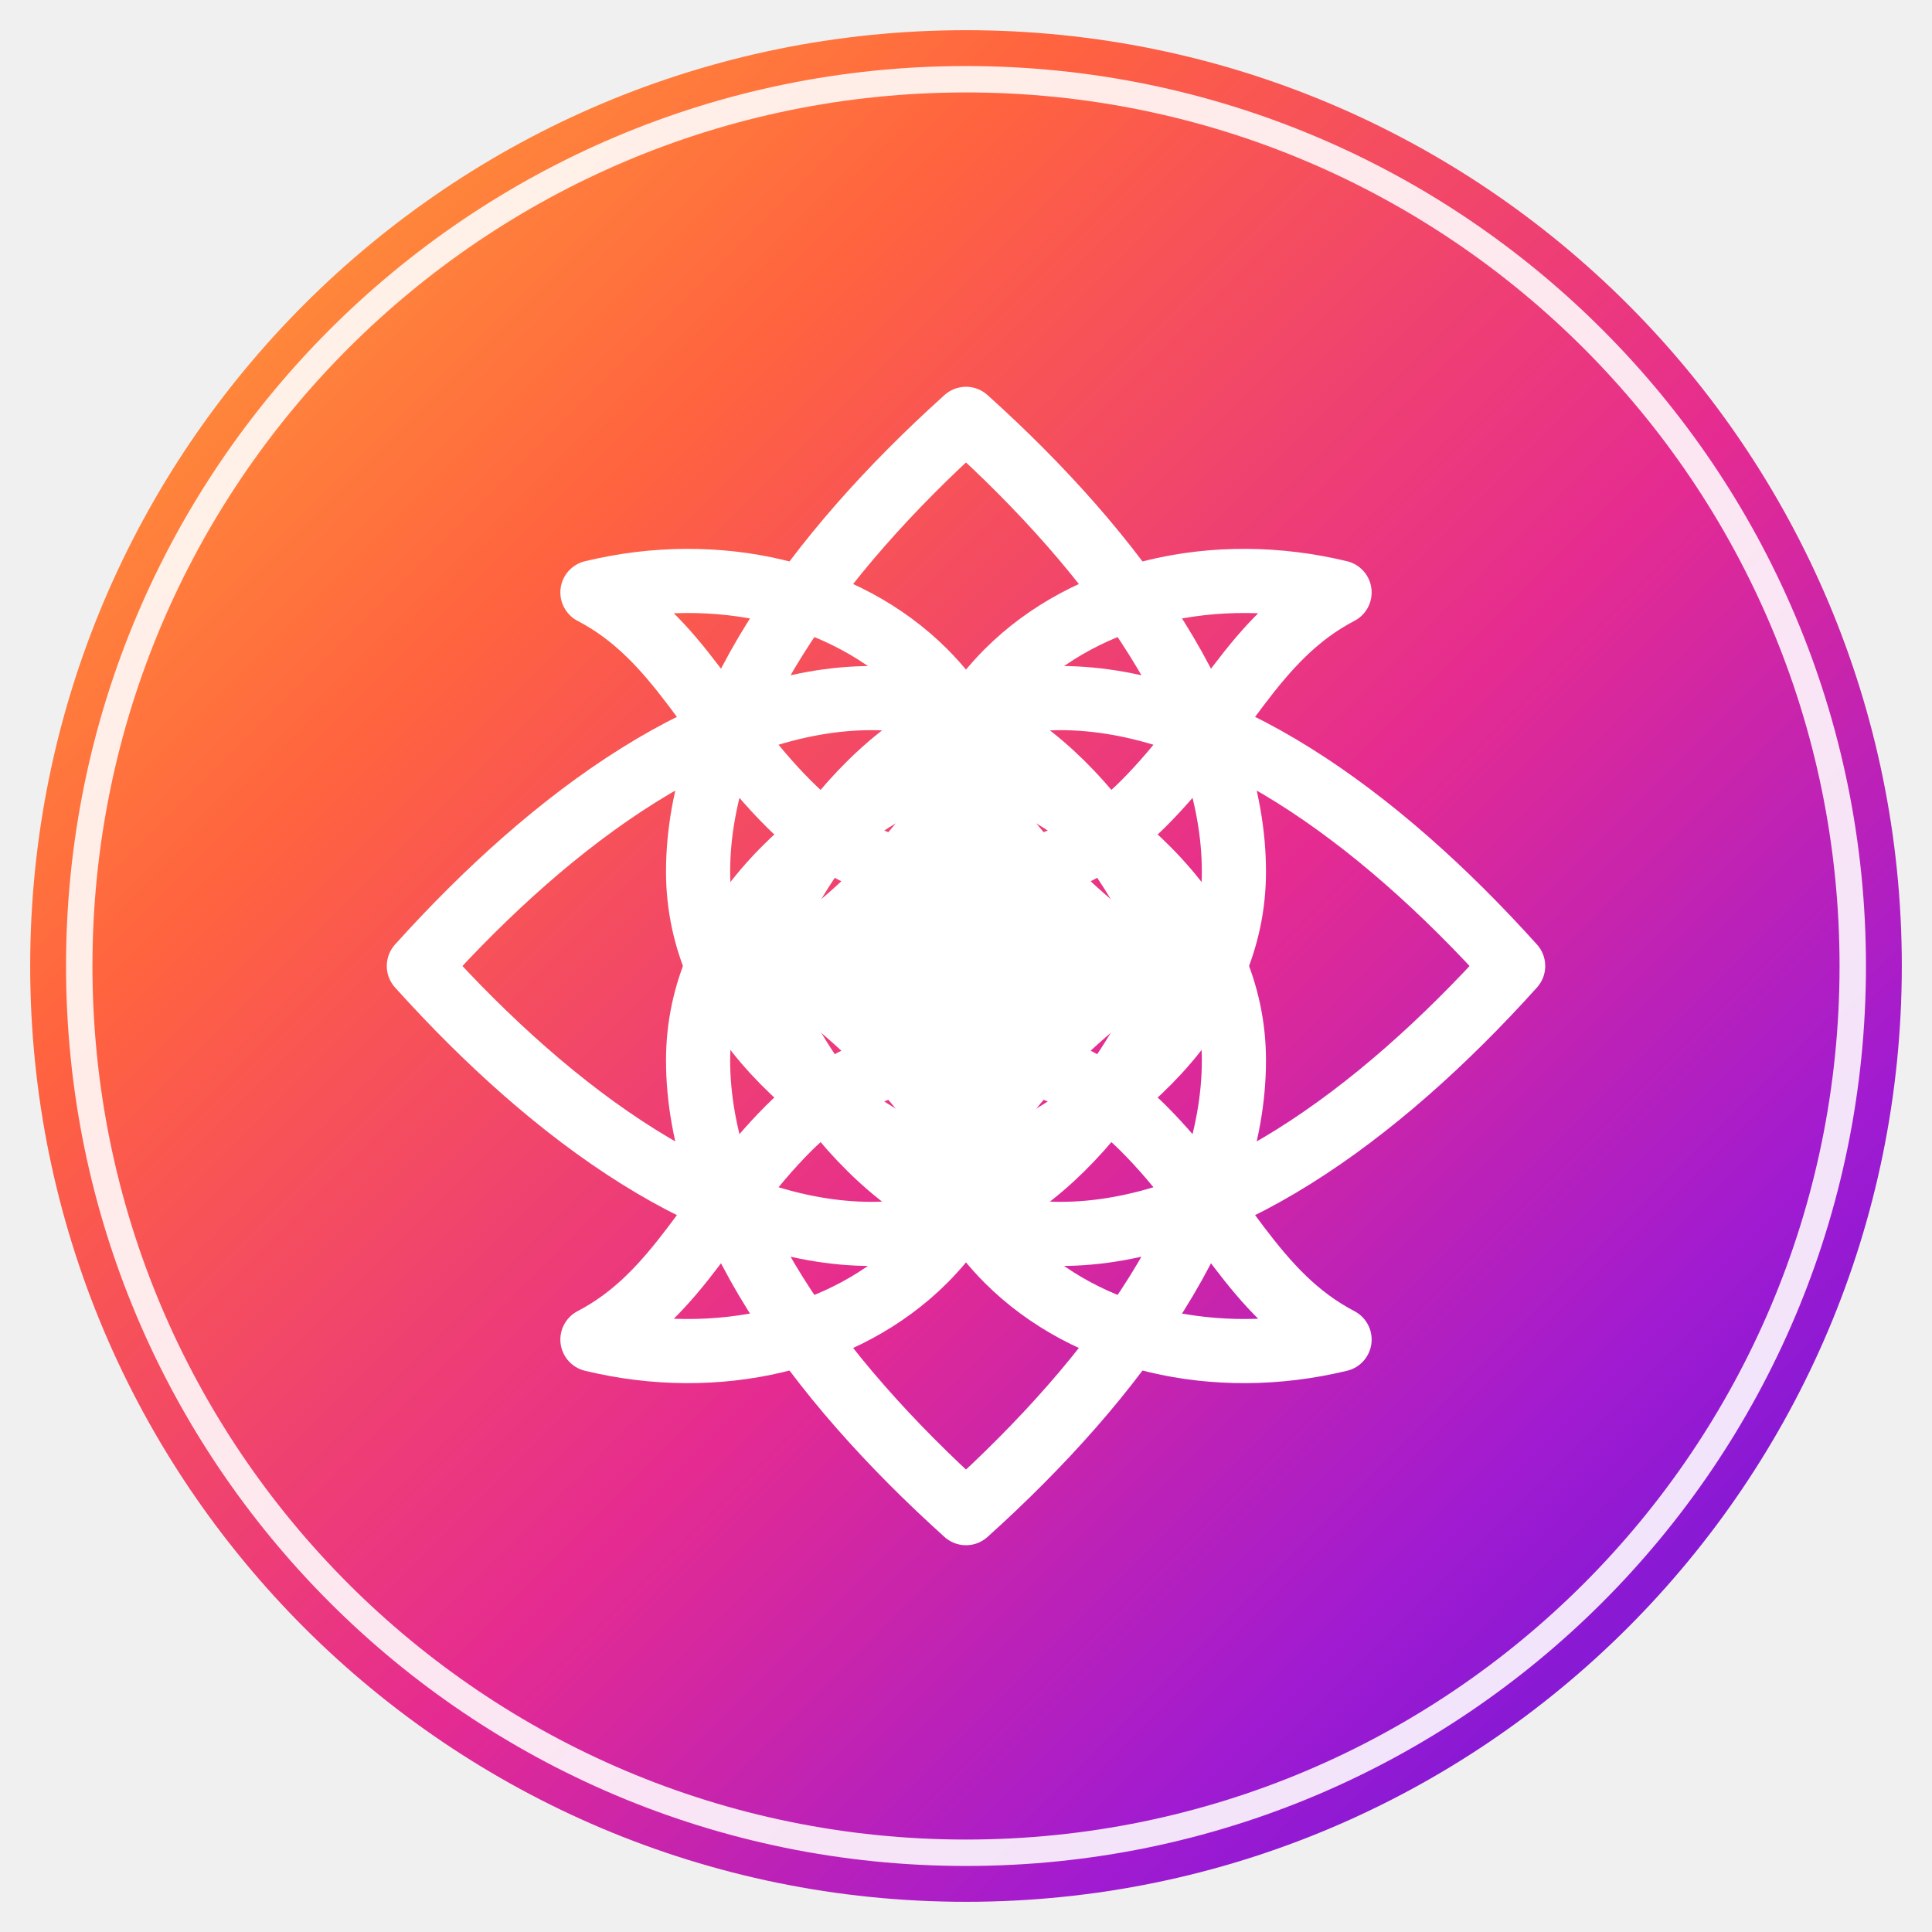
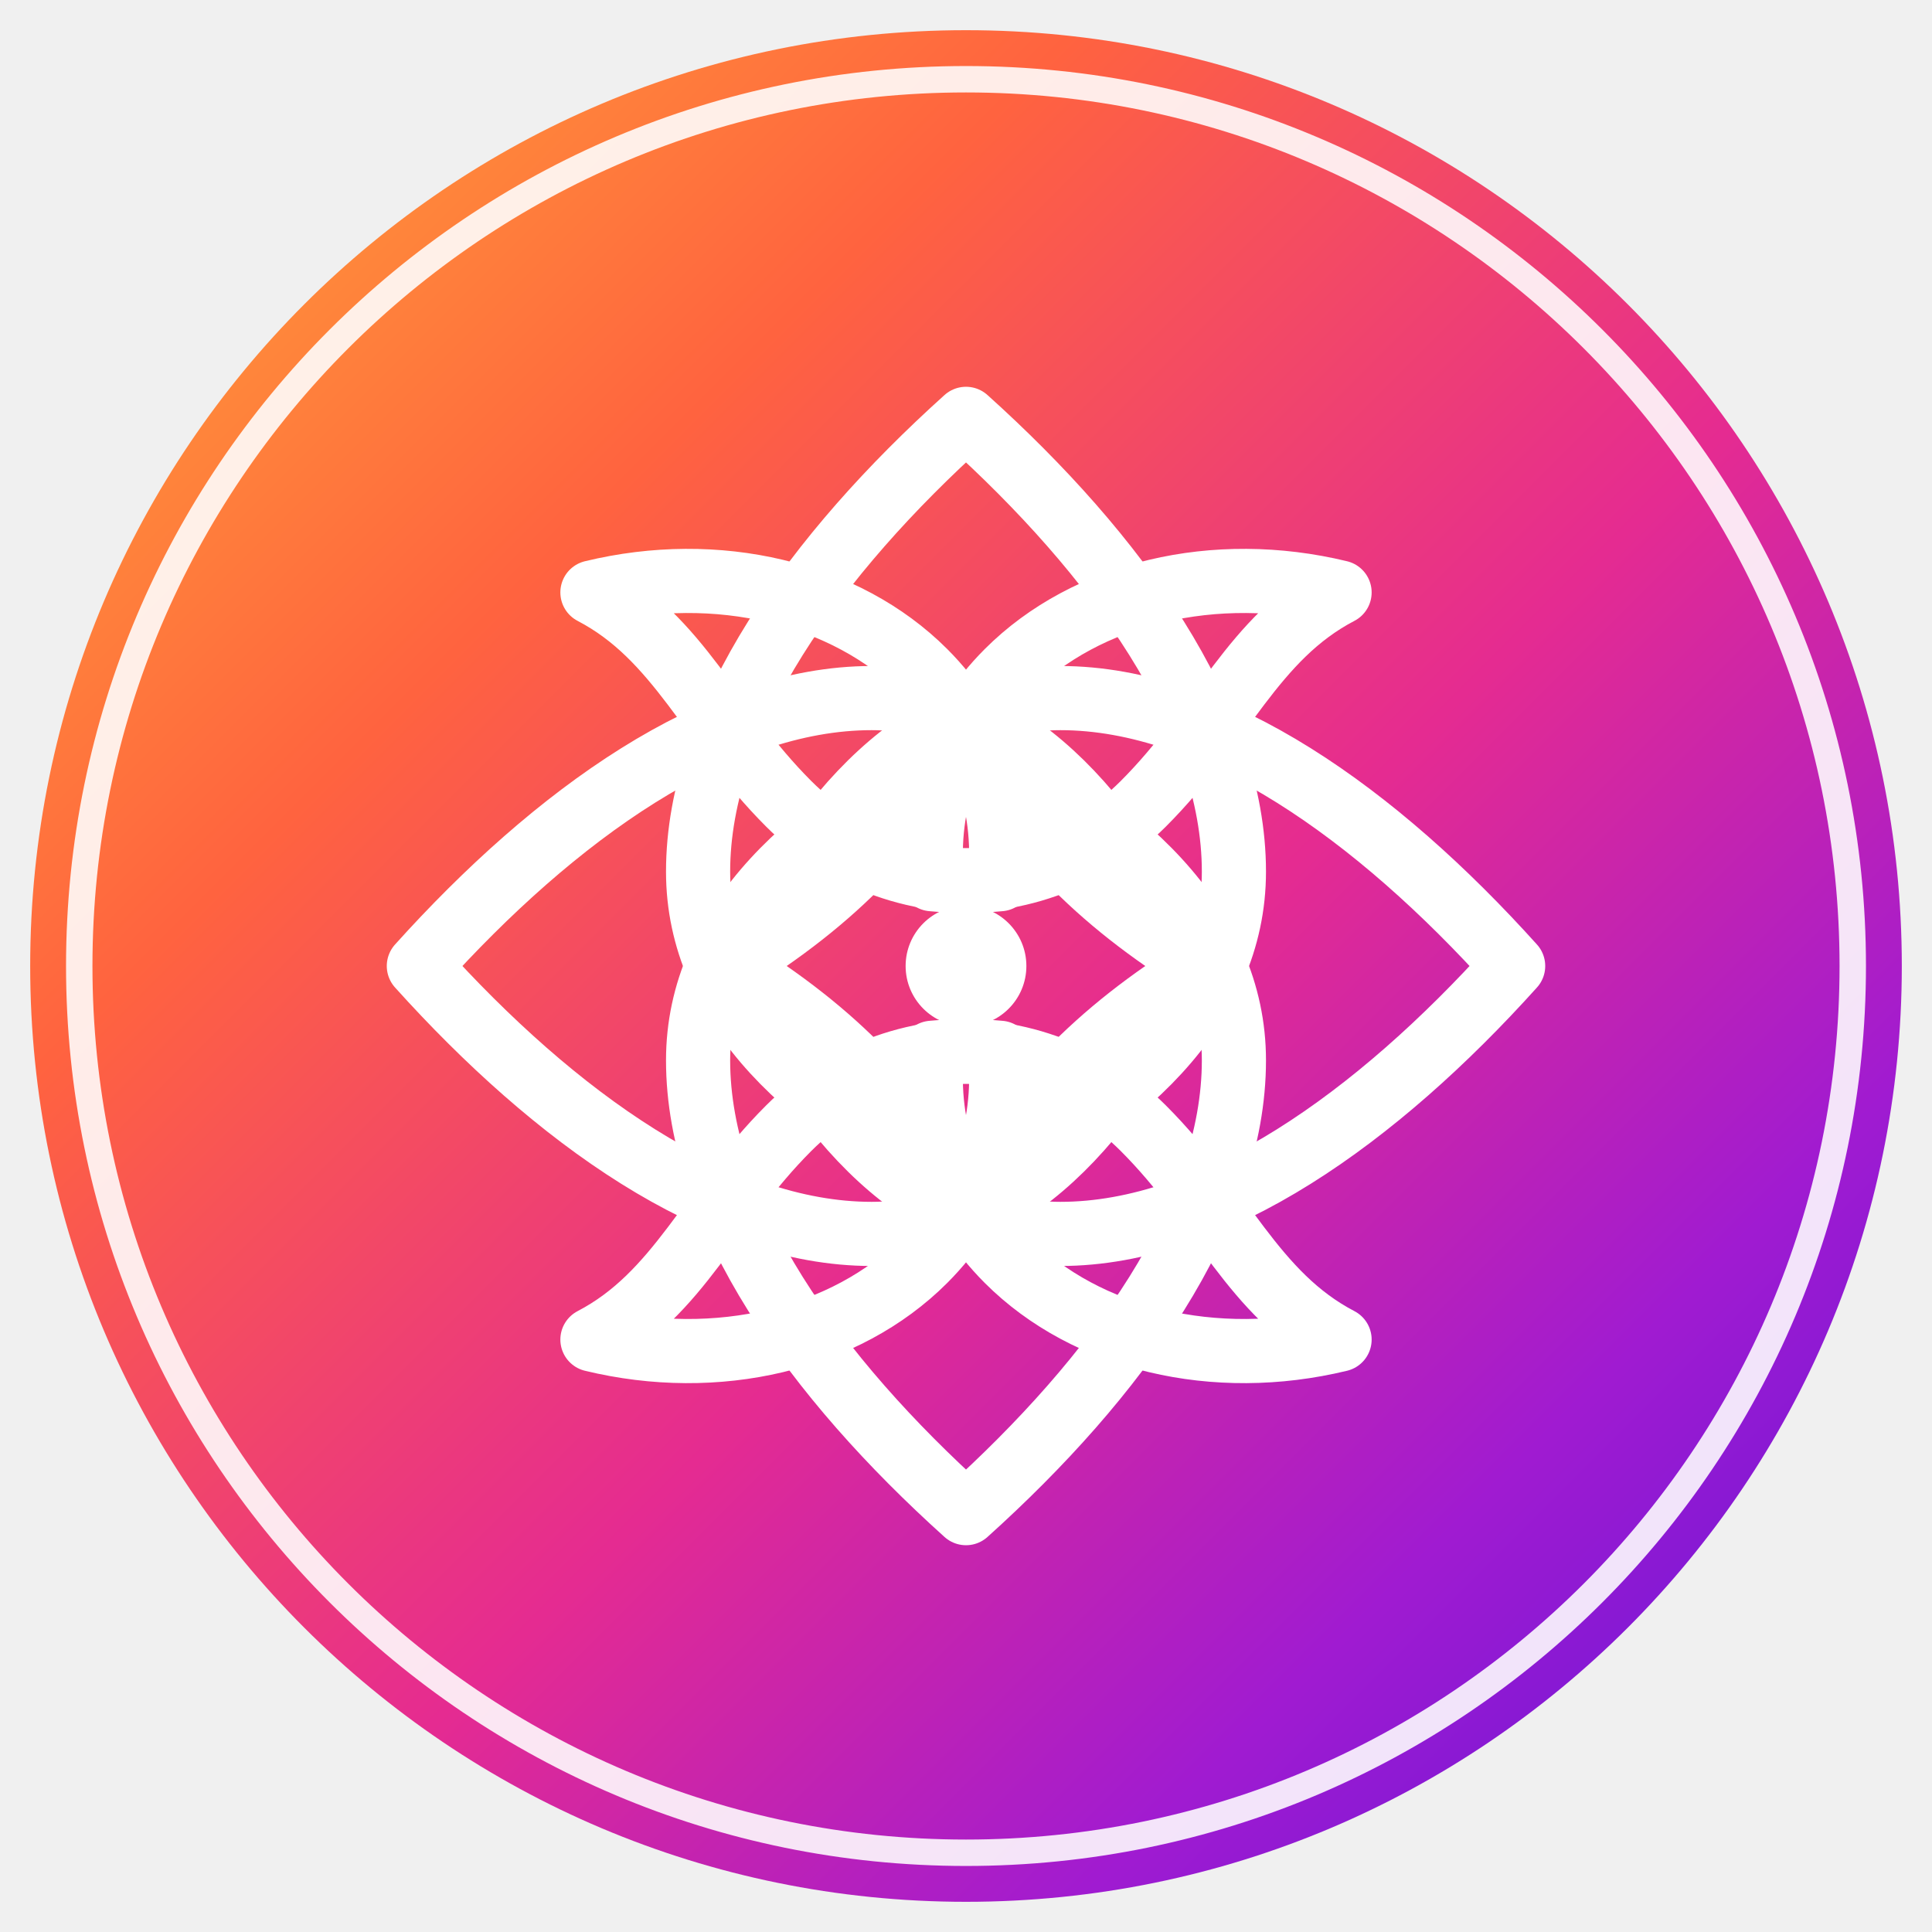
<svg xmlns="http://www.w3.org/2000/svg" viewBox="0 0 512 512" role="img" aria-labelledby="title desc">
  <defs>
    <linearGradient id="g" x1="0" y1="0" x2="1" y2="1">
      <stop offset="0" stop-color="#ffad36" />
      <stop offset=".28" stop-color="#ff633f" />
      <stop offset=".56" stop-color="#e52b91" />
      <stop offset=".78" stop-color="#a01bd1" />
      <stop offset="1" stop-color="#5515d9" />
    </linearGradient>
  </defs>
  <circle cx="256" cy="256" r="248" fill="url(#g)" />
  <circle cx="256" cy="256" r="235" fill="none" stroke="#fff" stroke-opacity=".88" stroke-width="7" />
  <g fill="none" stroke="#fff" stroke-width="17" stroke-linecap="round" stroke-linejoin="round">
    <path d="M256 111 C216 147 185 190 185 231 C185 267 215 295 256 313 C297 295 327 267 327 231 C327 190 296 147 256 111Z" />
    <path d="M111 256 C147 216 190 185 231 185 C267 185 295 215 313 256 C295 297 267 327 231 327 C190 327 147 296 111 256Z" />
    <path d="M401 256 C365 216 322 185 281 185 C245 185 217 215 199 256 C217 297 245 327 281 327 C322 327 365 296 401 256Z" />
    <path d="M256 401 C216 365 185 322 185 281 C185 245 215 217 256 199 C297 217 327 245 327 281 C327 322 296 365 256 401Z" />
    <path d="M157 157 C190 149 224 157 245 178 C260 193 267 213 265 233 C244 235 224 228 209 213 C188 192 180 169 157 157Z" />
    <path d="M355 157 C322 149 288 157 267 178 C252 193 245 213 247 233 C268 235 288 228 303 213 C324 192 332 169 355 157Z" />
    <path d="M157 355 C190 363 224 355 245 334 C260 319 267 299 265 279 C244 277 224 284 209 299 C188 320 180 343 157 355Z" />
    <path d="M355 355 C322 363 288 355 267 334 C252 319 245 299 247 279 C268 277 288 284 303 299 C324 320 332 343 355 355Z" />
-     <path d="M256 191 C239 220 222 238 193 256 C222 274 239 292 256 321 C273 292 290 274 319 256 C290 238 273 220 256 191Z" fill="#fff" stroke="none" />
+     <path d="M256 191 C239 220 222 238 193 256 C222 274 239 292 256 321 C273 292 290 274 319 256 C290 238 273 220 256 191Z" fill="none" stroke="#fff" stroke-width="17" />
  </g>
  <circle cx="256" cy="256" r="16" fill="#fff" />
</svg>
